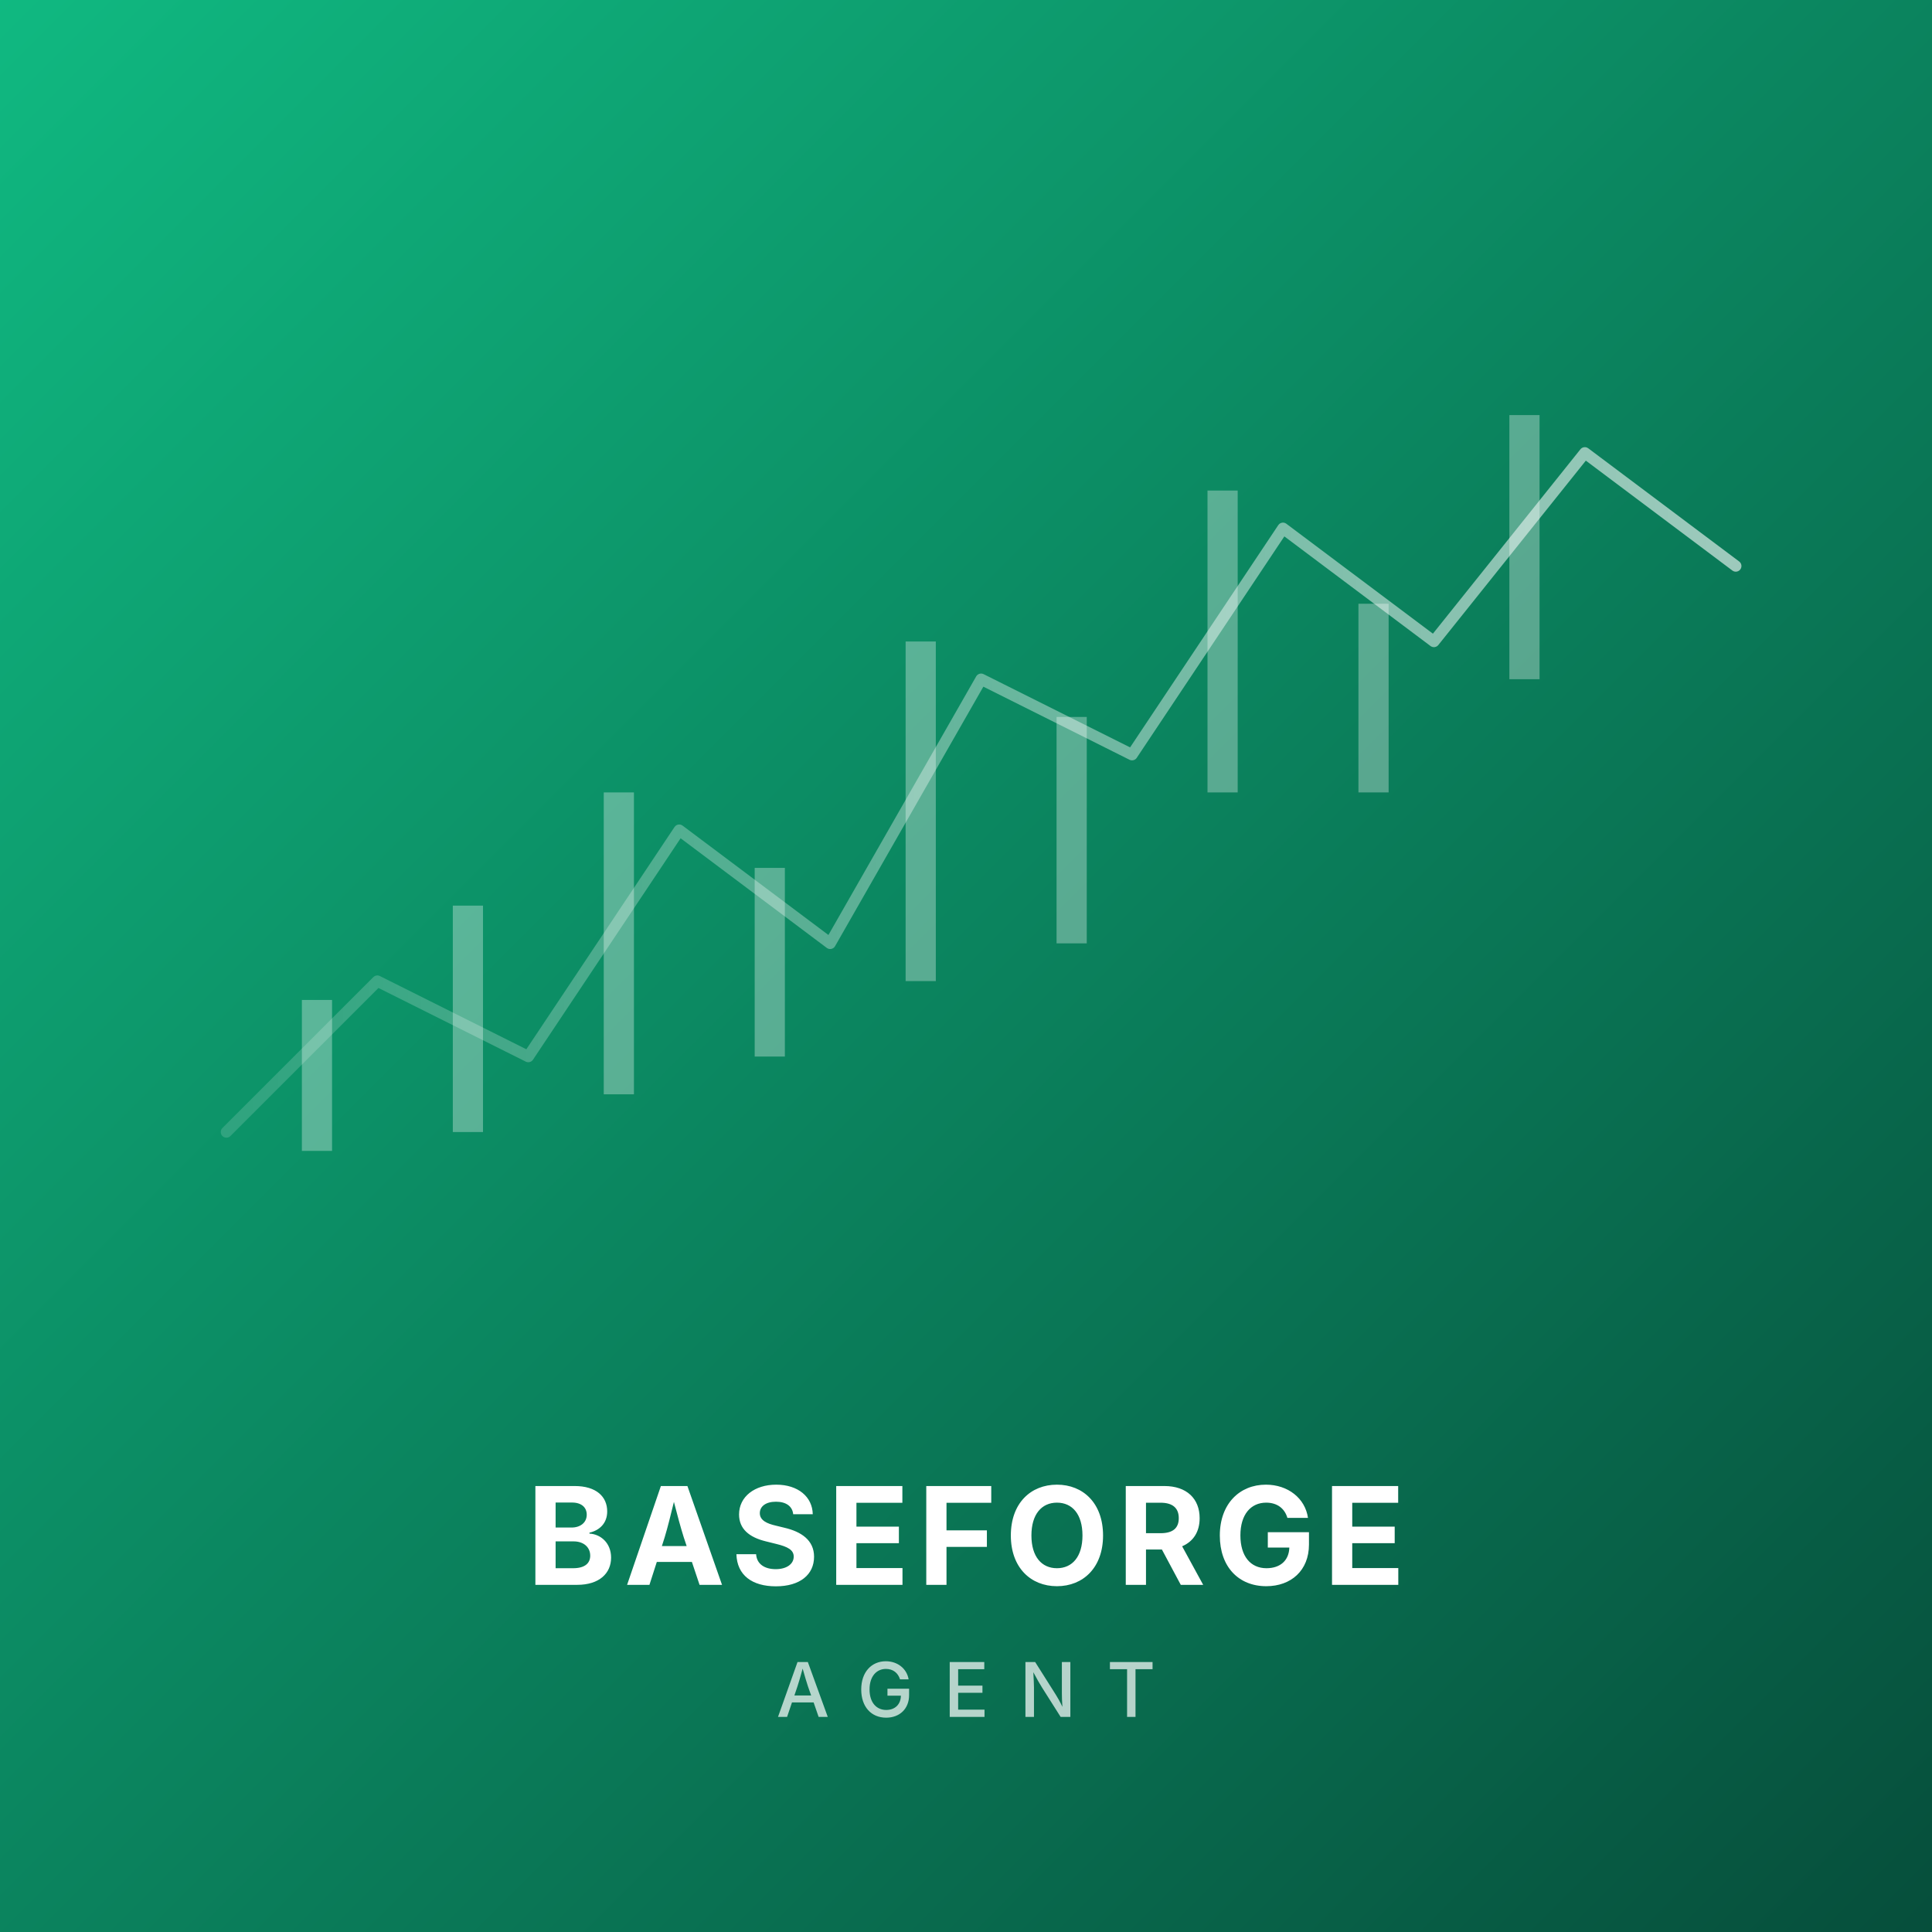
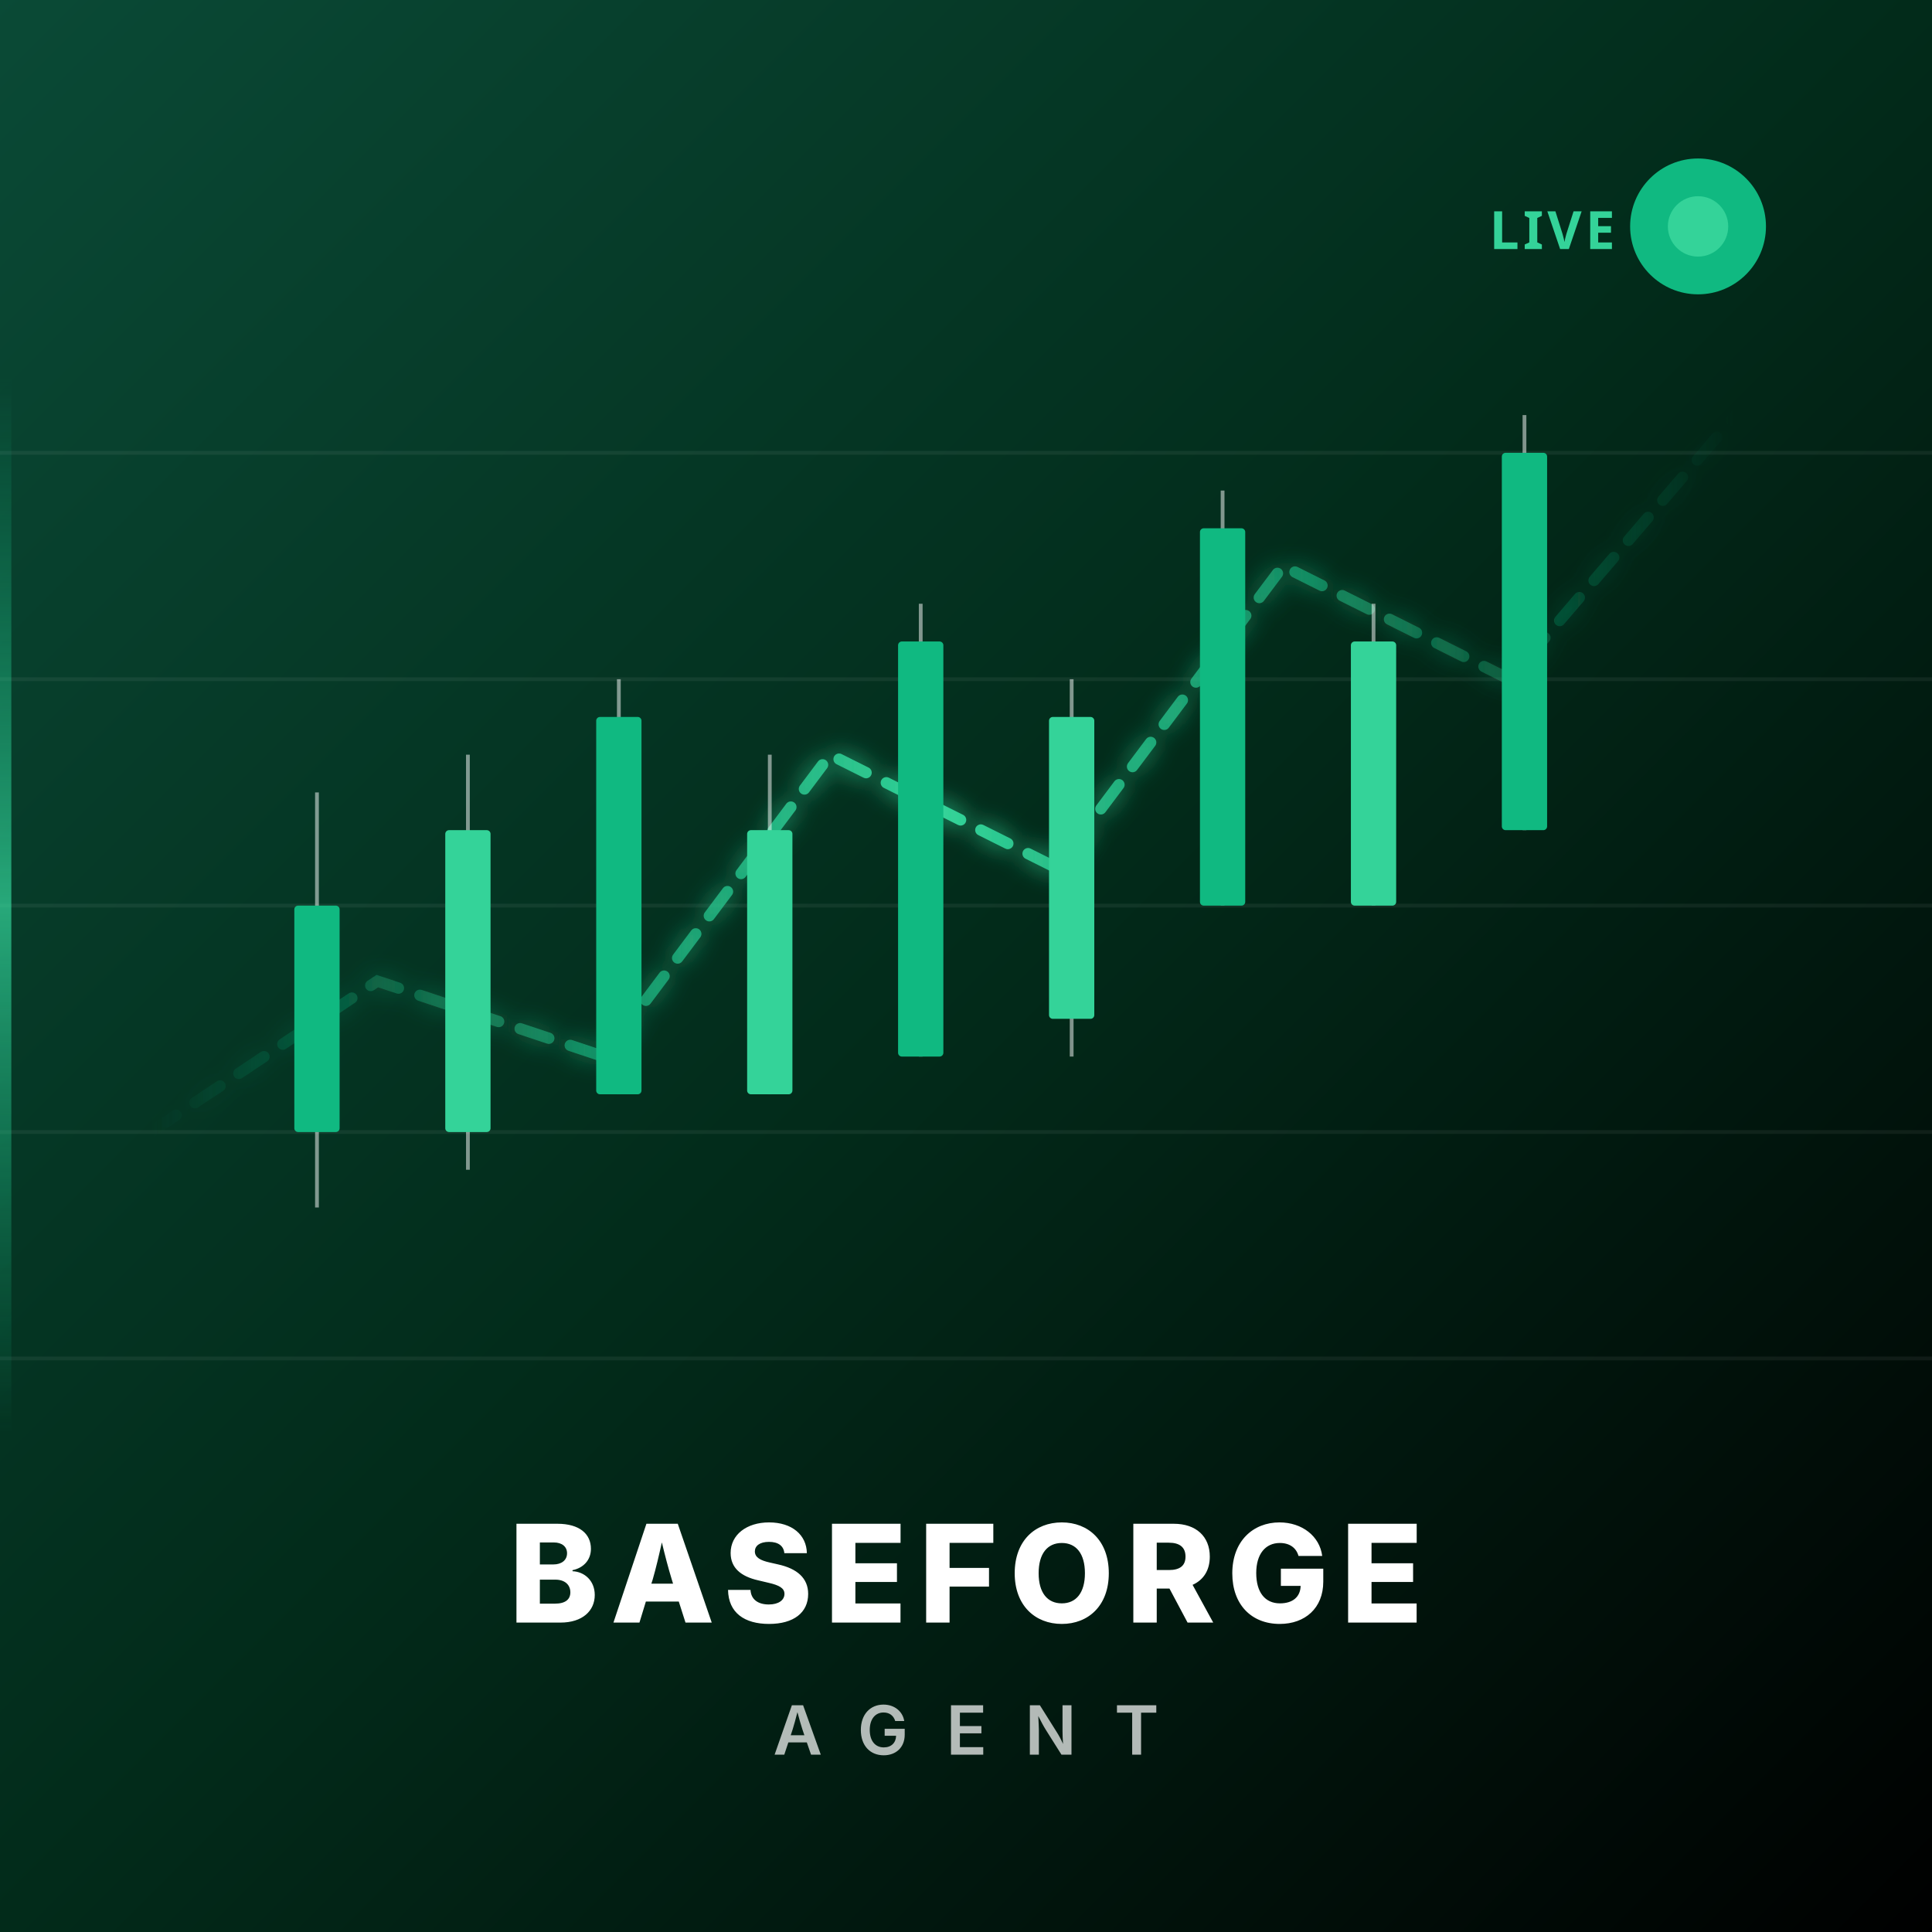
<svg xmlns="http://www.w3.org/2000/svg" viewBox="0 0 512 512" width="512" height="512">
  <defs>
-     <linearGradient id="bg2" x1="0%" y1="0%" x2="100%" y2="100%">
-       <stop offset="0%" stop-color="#10B981" />
-       <stop offset="100%" stop-color="#064E3B" />
+     <linearGradient id="agBg" x1="0%" y1="0%" x2="100%" y2="100%">
+       <stop offset="0%" stop-color="#0A4A36" />
+       <stop offset="50%" stop-color="#022B1A" />
+       <stop offset="100%" stop-color="#000000" />
    </linearGradient>
-     <linearGradient id="chart" x1="0%" y1="0%" x2="100%" y2="0%">
-       <stop offset="0%" stop-color="#FFFFFF" stop-opacity="0.15" />
-       <stop offset="100%" stop-color="#FFFFFF" stop-opacity="0.6" />
+     <linearGradient id="lineGrad" x1="0%" y1="0%" x2="100%" y2="0%">
+       <stop offset="0%" stop-color="#10B981" stop-opacity="0" />
+       <stop offset="50%" stop-color="#34D399" />
+       <stop offset="100%" stop-color="#10B981" stop-opacity="0" />
    </linearGradient>
+     <linearGradient id="scanLine" x1="0%" y1="0%" x2="0%" y2="100%">
+       <stop offset="0%" stop-color="#10B981" stop-opacity="0" />
+       <stop offset="50%" stop-color="#34D399" stop-opacity="0.9" />
+       <stop offset="100%" stop-color="#10B981" stop-opacity="0" />
+     </linearGradient>
+     <filter id="agGlow" x="-50%" y="-50%" width="200%" height="200%">
+       <feGaussianBlur stdDeviation="3" result="b" />
+       <feMerge>
+         <feMergeNode in="b" />
+         <feMergeNode in="SourceGraphic" />
+       </feMerge>
+     </filter>
+     <style>
+       @keyframes scan       { 0% { transform: translateX(-100px); } 100% { transform: translateX(512px); } }
+       @keyframes candleA    { 0%,100% { transform: scaleY(1); } 50% { transform: scaleY(1.4); } }
+       @keyframes candleB    { 0%,100% { transform: scaleY(1.2); } 50% { transform: scaleY(0.7); } }
+       @keyframes candleC    { 0%,100% { transform: scaleY(0.8); } 50% { transform: scaleY(1.5); } }
+       @keyframes candleD    { 0%,100% { transform: scaleY(1.1); } 50% { transform: scaleY(0.9); } }
+       @keyframes dash       { from { stroke-dashoffset: 0; } to { stroke-dashoffset: -200; } }
+       @keyframes blink      { 0%,100% { opacity: 1; } 50% { opacity: 0.3; } }
+       @keyframes pulseRing  { 0% { r: 18; opacity: 1; } 100% { r: 60; opacity: 0; } }
+       .scan      { animation: scan 4s linear infinite; }
+       .cA        { animation: candleA 2s ease-in-out infinite; transform-origin: bottom; transform-box: fill-box; }
+       .cB        { animation: candleB 2.4s ease-in-out infinite; transform-origin: bottom; transform-box: fill-box; }
+       .cC        { animation: candleC 2.8s ease-in-out infinite; transform-origin: bottom; transform-box: fill-box; }
+       .cD        { animation: candleD 3.2s ease-in-out infinite; transform-origin: bottom; transform-box: fill-box; }
+       .ema       { stroke-dasharray: 8 6; animation: dash 4s linear infinite; }
+       .live      { animation: blink 1.4s ease-in-out infinite; }
+       .ping      { animation: pulseRing 2s ease-out infinite; }
+     </style>
  </defs>
-   <rect width="512" height="512" fill="url(#bg2)" />
-   <polyline points="60,300 100,260 140,280 180,220 220,250 260,180 300,200 340,140 380,170 420,120 460,150" fill="none" stroke="url(#chart)" stroke-width="3" stroke-linecap="round" stroke-linejoin="round" />
-   <g opacity="0.8">
-     <rect x="80" y="265" width="8" height="40" fill="#FFFFFF" opacity="0.4" />
-     <rect x="120" y="240" width="8" height="60" fill="#FFFFFF" opacity="0.4" />
-     <rect x="160" y="210" width="8" height="80" fill="#FFFFFF" opacity="0.4" />
-     <rect x="200" y="230" width="8" height="50" fill="#FFFFFF" opacity="0.4" />
-     <rect x="240" y="170" width="8" height="90" fill="#FFFFFF" opacity="0.4" />
-     <rect x="280" y="190" width="8" height="60" fill="#FFFFFF" opacity="0.4" />
-     <rect x="320" y="130" width="8" height="80" fill="#FFFFFF" opacity="0.4" />
-     <rect x="360" y="160" width="8" height="50" fill="#FFFFFF" opacity="0.4" />
-     <rect x="400" y="110" width="8" height="70" fill="#FFFFFF" opacity="0.4" />
+   <rect width="512" height="512" fill="url(#agBg)" />
+   <g stroke="#FFFFFF" stroke-opacity="0.06" stroke-width="1">
+     <line x1="0" y1="120" x2="512" y2="120" />
+     <line x1="0" y1="180" x2="512" y2="180" />
+     <line x1="0" y1="240" x2="512" y2="240" />
+     <line x1="0" y1="300" x2="512" y2="300" />
+     <line x1="0" y1="360" x2="512" y2="360" />
  </g>
-   <text x="256" y="420" font-family="system-ui,-apple-system,sans-serif" font-size="36" font-weight="700" fill="#FFFFFF" text-anchor="middle" letter-spacing="2">BASEFORGE</text>
-   <text x="256" y="455" font-family="system-ui,-apple-system,sans-serif" font-size="20" font-weight="500" fill="#FFFFFF" opacity="0.7" text-anchor="middle" letter-spacing="8">AGENT</text>
+   <polyline class="ema" points="40,300 100,260 160,280 220,200 280,230 340,150 400,180 460,110" fill="none" stroke="url(#lineGrad)" stroke-width="3" stroke-linecap="round" filter="url(#agGlow)" />
+   <g stroke="#FFFFFF" stroke-opacity="0.5" stroke-width="1">
+     <line x1="84" y1="210" x2="84" y2="320" />
+     <line x1="124" y1="200" x2="124" y2="310" />
+     <line x1="164" y1="180" x2="164" y2="290" />
+     <line x1="204" y1="200" x2="204" y2="290" />
+     <line x1="244" y1="160" x2="244" y2="280" />
+     <line x1="284" y1="180" x2="284" y2="280" />
+     <line x1="324" y1="130" x2="324" y2="240" />
+     <line x1="364" y1="160" x2="364" y2="240" />
+     <line x1="404" y1="110" x2="404" y2="220" />
+   </g>
+   <g>
+     <rect class="cA" x="78" y="240" width="12" height="60" rx="1" fill="#10B981" />
+     <rect class="cB" x="118" y="220" width="12" height="80" rx="1" fill="#34D399" />
+     <rect class="cC" x="158" y="190" width="12" height="100" rx="1" fill="#10B981" />
+     <rect class="cD" x="198" y="220" width="12" height="70" rx="1" fill="#34D399" />
+     <rect class="cA" x="238" y="170" width="12" height="110" rx="1" fill="#10B981" />
+     <rect class="cB" x="278" y="190" width="12" height="80" rx="1" fill="#34D399" />
+     <rect class="cC" x="318" y="140" width="12" height="100" rx="1" fill="#10B981" />
+     <rect class="cD" x="358" y="170" width="12" height="70" rx="1" fill="#34D399" />
+     <rect class="cA" x="398" y="120" width="12" height="100" rx="1" fill="#10B981" />
+   </g>
+   <g class="scan">
+     <rect x="0" y="100" width="3" height="280" fill="url(#scanLine)" opacity="0.8" />
+   </g>
+   <g transform="translate(450 60)">
+     <circle class="ping" cx="0" cy="0" r="18" fill="#10B981" />
+     <circle class="live" cx="0" cy="0" r="8" fill="#34D399" />
+     <text x="-22" y="6" font-family="system-ui" font-size="14" font-weight="700" fill="#34D399" text-anchor="end" letter-spacing="1">LIVE</text>
+   </g>
+   <text x="256" y="430" font-family="system-ui,-apple-system,sans-serif" font-size="36" font-weight="800" fill="#FFFFFF" text-anchor="middle" letter-spacing="3">BASEFORGE</text>
+   <text x="256" y="465" font-family="system-ui,-apple-system,sans-serif" font-size="18" font-weight="600" fill="#FFFFFF" fill-opacity="0.7" text-anchor="middle" letter-spacing="10">AGENT</text>
</svg>
